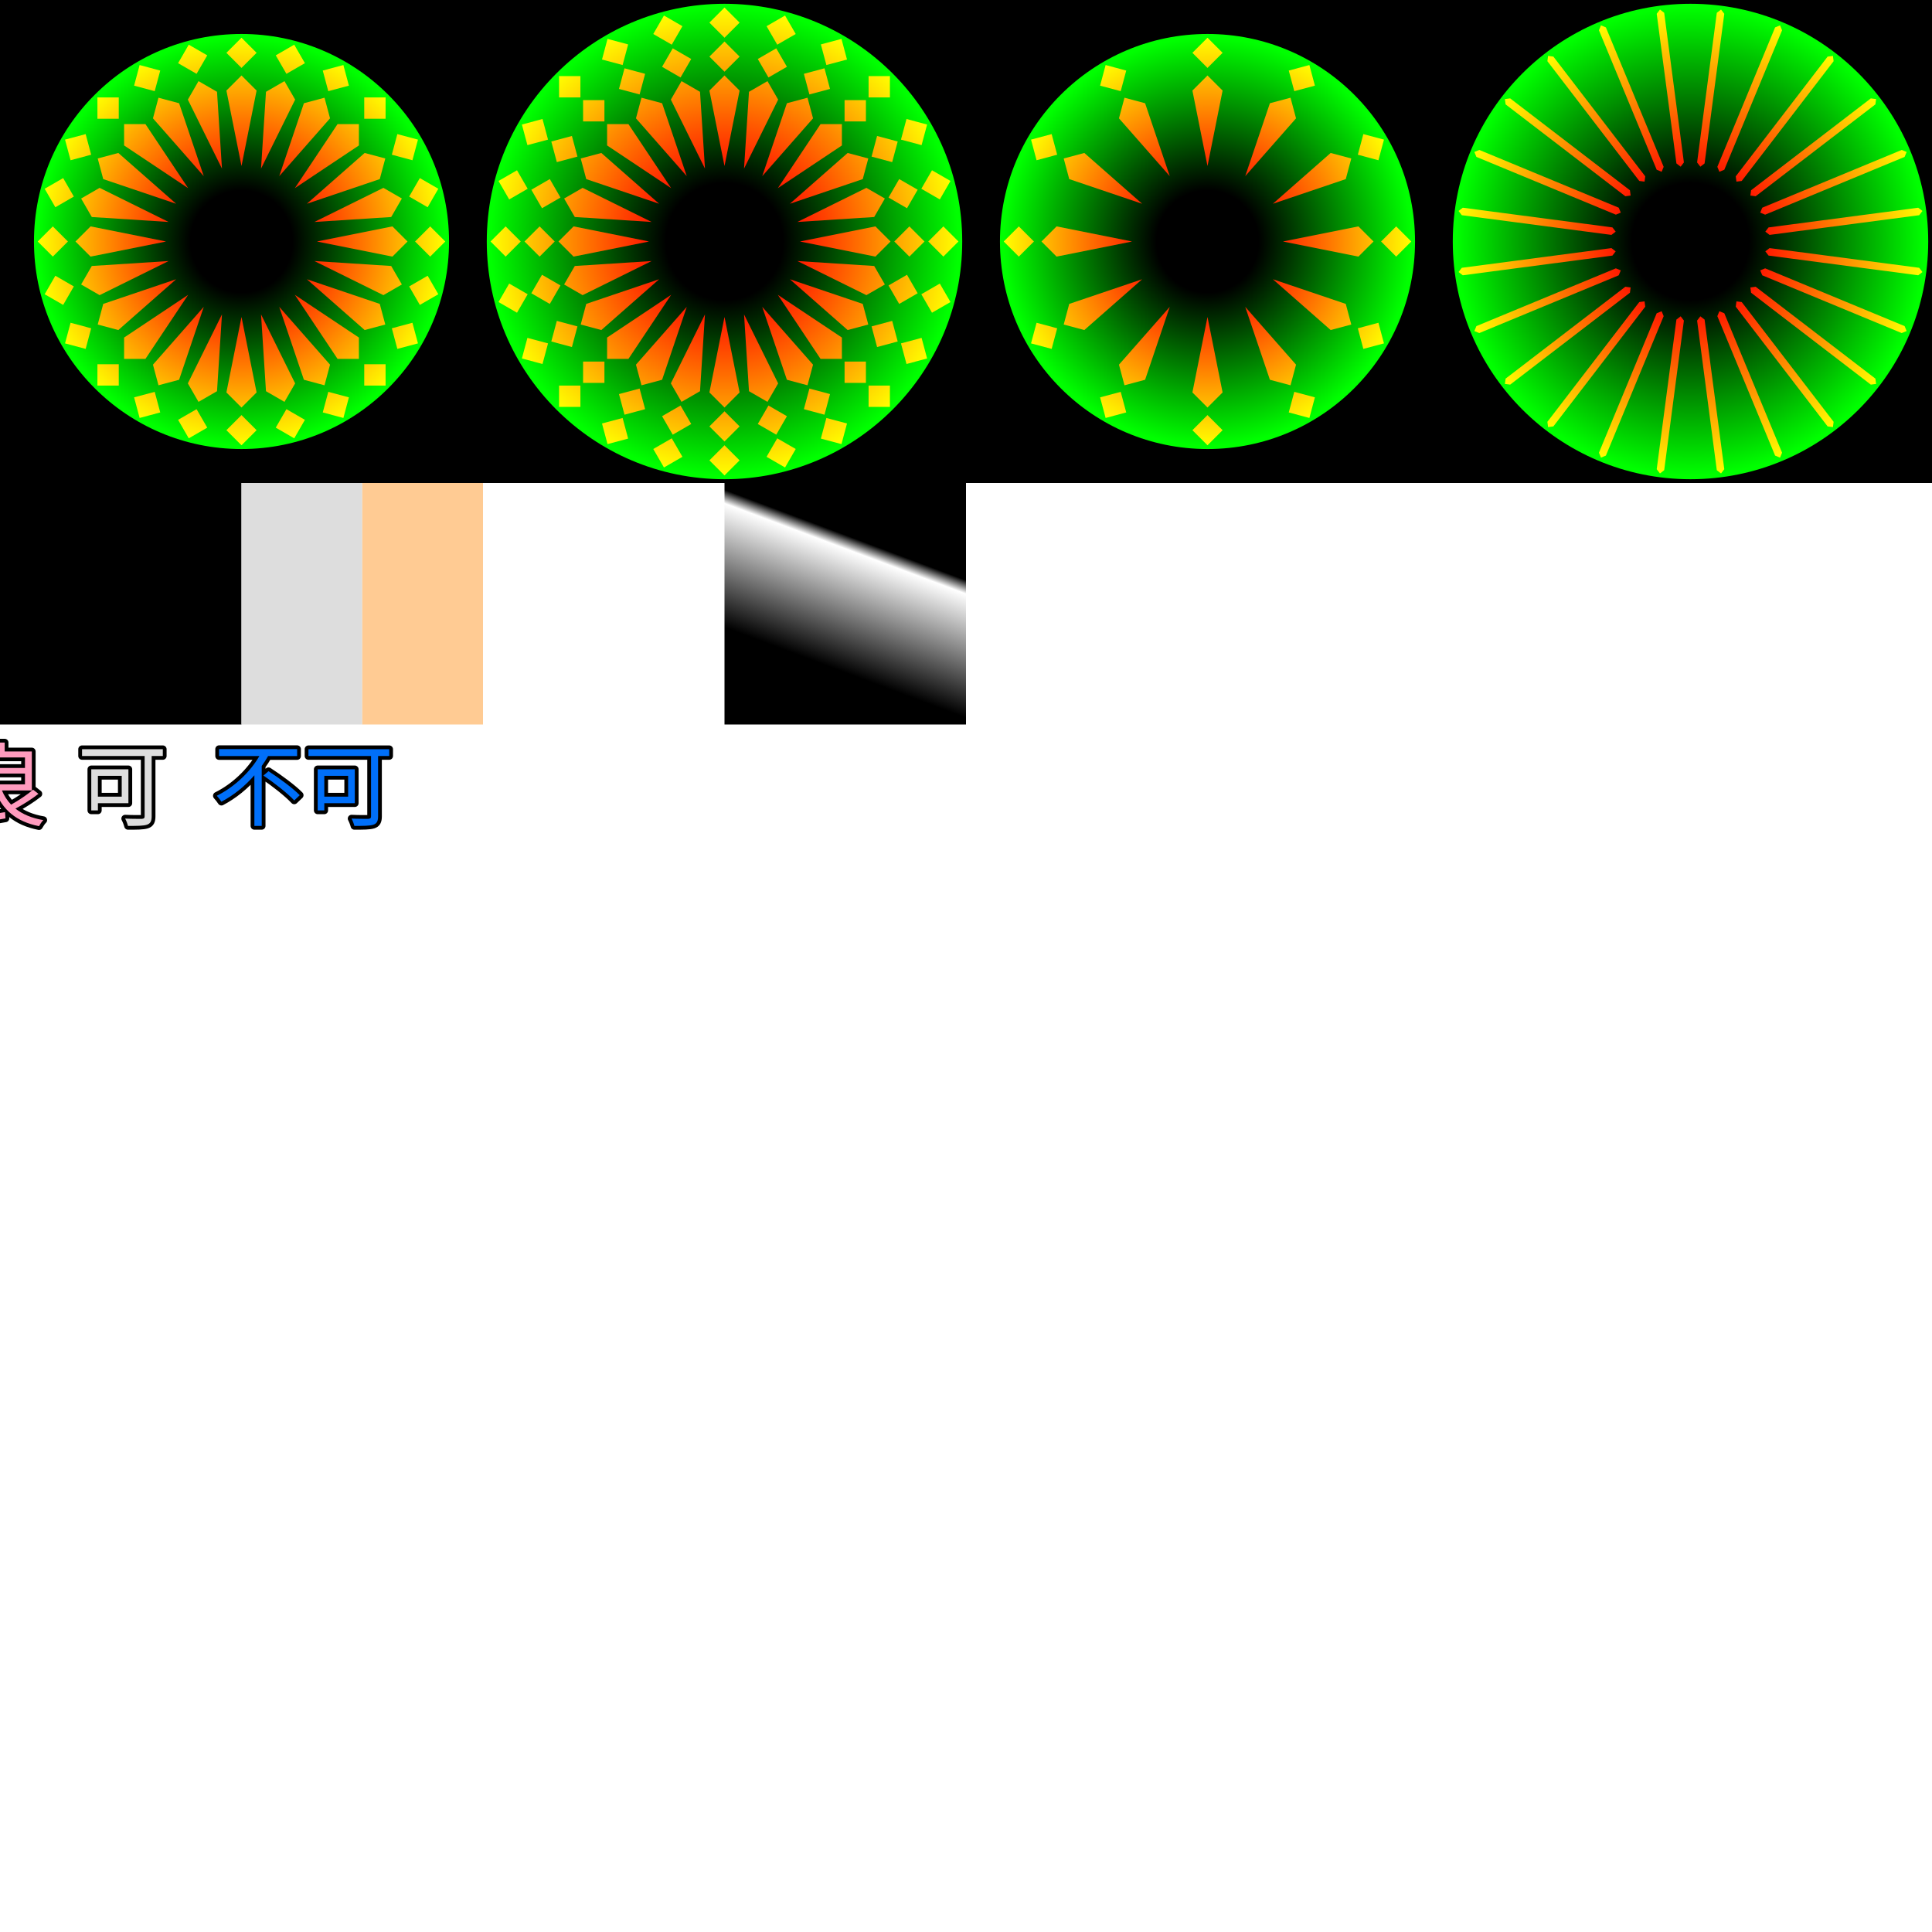
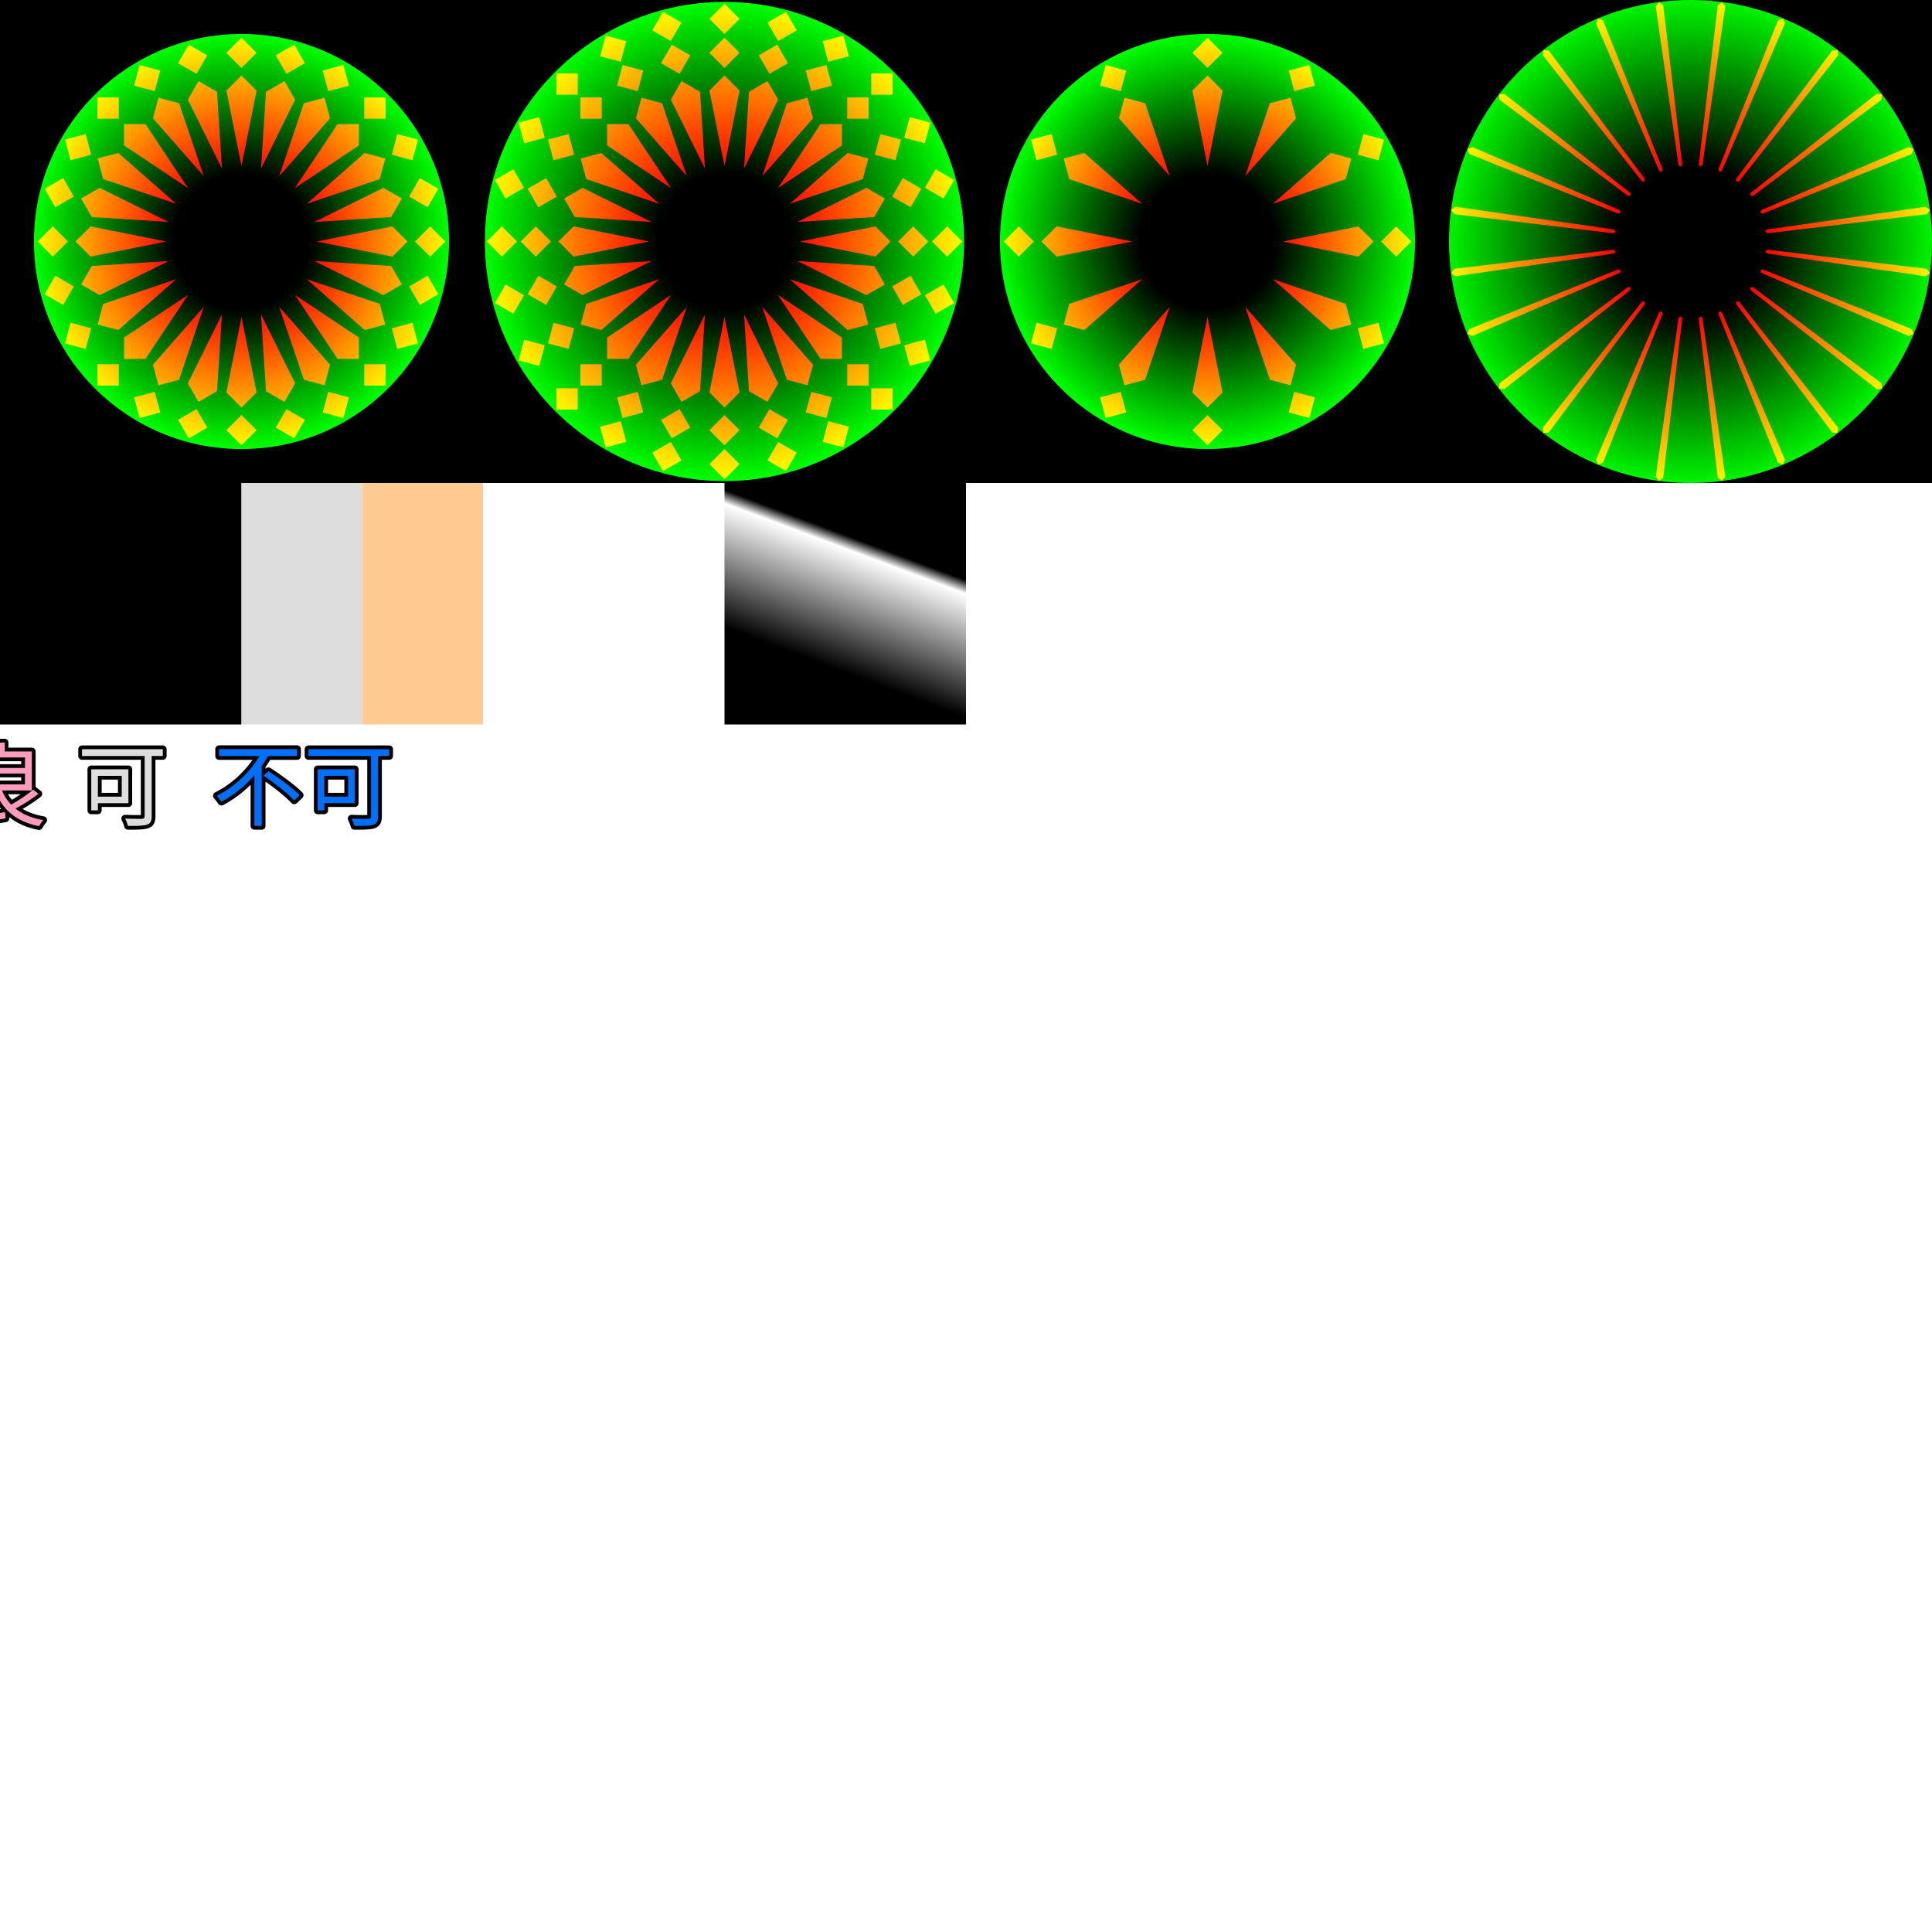
<svg xmlns="http://www.w3.org/2000/svg" xmlns:xlink="http://www.w3.org/1999/xlink" width="1024" height="1024" viewBox="0 0 1024 1024" version="1.1" id="svg1">
  <defs id="defs1">
+     <linearGradient id="linearGradient11">
+       <stop style="stop-color:#000000;stop-opacity:1;" offset="0" id="stop7" />
+       <stop style="stop-color:#000000;stop-opacity:1;" offset="0.283" id="stop8" />
+       <stop style="stop-color:#00ff00;stop-opacity:1;" offset="1" id="stop11" />
+     </linearGradient>
+     <linearGradient id="linearGradient6">
+       <stop style="stop-color:#000000;stop-opacity:1;" offset="0" id="stop4" />
+       <stop style="stop-color:#000000;stop-opacity:1;" offset="0.327" id="stop5" />
+       <stop style="stop-color:#00ff00;stop-opacity:1;" offset="1" id="stop6" />
+     </linearGradient>
+     <linearGradient id="linearGradient3">
+       <stop style="stop-color:#000000;stop-opacity:1;" offset="0" id="stop1" />
+       <stop style="stop-color:#000000;stop-opacity:1;" offset="0.303" id="stop2" />
+       <stop style="stop-color:#00ff00;stop-opacity:1;" offset="1" id="stop3" />
+     </linearGradient>
    <linearGradient id="linearGradient1352">
      <stop style="stop-color:#000000;stop-opacity:1;" offset="0" id="stop1352" />
      <stop style="stop-color:#ffffff;stop-opacity:1;" offset="0.1" id="stop1354" />
      <stop style="stop-color:#000000;stop-opacity:1;" offset="1" id="stop1353" />
    </linearGradient>
    <linearGradient id="linearGradient896">
      <stop style="stop-color:#000000;stop-opacity:1;" offset="0" id="stop894" />
-       <stop style="stop-color:#000000;stop-opacity:1;" offset="0.25" id="stop895" />
+       <stop style="stop-color:#000000;stop-opacity:1;" offset="0.327" id="stop895" />
      <stop style="stop-color:#00ff00;stop-opacity:1;" offset="1" id="stop896" />
    </linearGradient>
    <linearGradient id="linearGradient9">
      <stop style="stop-color:#ff0000;stop-opacity:1;" offset="0" id="stop9" />
      <stop style="stop-color:#ffff00;stop-opacity:1;" offset="1" id="stop10" />
    </linearGradient>
    <radialGradient xlink:href="#linearGradient9" id="radialGradient1" cx="128.001" cy="384" fx="128.001" fy="384" r="124" gradientUnits="userSpaceOnUse" gradientTransform="matrix(-2.1485036e-8,-0.9999999,1,-6.2620031e-6,-256,512.003)" />
    <radialGradient xlink:href="#linearGradient9" id="radialGradient2" cx="128.001" cy="384" fx="128.001" fy="384" r="124" gradientUnits="userSpaceOnUse" gradientTransform="matrix(-2.1485036e-8,-0.9999999,1,-6.2620031e-6,-256,512.003)" />
    <meshgradient id="meshgradient38161" gradientUnits="userSpaceOnUse" x="396" y="128" gradientTransform="translate(0,128)">
      <meshrow id="meshrow12384">
        <meshpatch id="meshpatch12384">
          <stop path="c 24,3.62947e-06  80,7.24713e-06  116,18.789" style="stop-color:#0e0e0e;stop-opacity:1" id="stop12384" />
          <stop path="c 0,9.393  -0,14.092  0,23.486" style="stop-color:#000000;stop-opacity:1" id="stop12385" />
          <stop path="c -48,-32.881  -92,-37.578  -128,-42.275" style="stop-color:#ffffff;stop-opacity:1" id="stop12386" />
          <stop path="c 4,0  8,9.63705e-05  12,1.42109e-14" style="stop-color:#fffff7;stop-opacity:1" id="stop12387" />
        </meshpatch>
      </meshrow>
      <meshrow id="meshrow12387">
        <meshpatch id="meshpatch12387">
          <stop path="c -0,4.697  0,14.092  0,18.789" id="stop12388" />
          <stop path="c -24,-23.486  -80,-46.972  -128,-46.972" style="stop-color:#ffffff;stop-opacity:1" id="stop12389" />
          <stop path="c -0.005,-4.698  -0.005,-9.395  0,-14.092" style="stop-color:#ffffff;stop-opacity:1" id="stop12390" />
        </meshpatch>
      </meshrow>
      <meshrow id="meshrow12390">
        <meshpatch id="meshpatch12390">
          <stop path="c 0,9.395  -0,23.486  -0,32.881" id="stop12391" />
          <stop path="c -42.667,0  -85.333,0  -128,-3.33134e-05" style="stop-color:#ffffff;stop-opacity:1" id="stop12392" />
          <stop path="c 0,-8.237  0,-70.458  0,-79.853" style="stop-color:#ffffff;stop-opacity:1" id="stop12393" />
        </meshpatch>
      </meshrow>
      <meshrow id="meshrow12393">
        <meshpatch id="meshpatch12393">
          <stop path="c 0,16  0,28.183  0,32.881" id="stop12394" />
          <stop path="c -42.667,0  -85.333,0  -128,0" style="stop-color:#000000;stop-opacity:1" id="stop12395" />
          <stop path="c 0,-4.697  0,-16.881  0,-32.881" style="stop-color:#000000;stop-opacity:1" id="stop12396" />
        </meshpatch>
      </meshrow>
    </meshgradient>
    <filter style="color-interpolation-filters:sRGB" id="filter885" />
-     <radialGradient xlink:href="#linearGradient896" id="radialGradient894" cx="128" cy="128" fx="128" fy="128" r="128" gradientUnits="userSpaceOnUse" gradientTransform="matrix(0.84375,-1.0074759e-7,7.608271e-8,0.8437499,20,20.00002)" />
-     <radialGradient xlink:href="#linearGradient896" id="radialGradient894-7" cx="128" cy="128" fx="128" fy="128" r="128" gradientUnits="userSpaceOnUse" gradientTransform="matrix(0.84375,6.7537542e-8,-2.9911582e-8,0.8437501,532,19.99999)" />
-     <radialGradient xlink:href="#linearGradient896" id="radialGradient894-0" cx="128" cy="128" fx="128" fy="128" r="128" gradientUnits="userSpaceOnUse" gradientTransform="matrix(0.9687499,-7.3946557e-8,7.5683588e-8,0.9687499,260,3.999994)" />
+     <radialGradient xlink:href="#linearGradient896" id="radialGradient894" cx="128" cy="128" fx="128" fy="128" r="128" gradientUnits="userSpaceOnUse" gradientTransform="matrix(0.8593749,1.816424e-7,-2.0235143e-7,0.8593748,18.00004,18)" />
+     <radialGradient xlink:href="#linearGradient6" id="radialGradient894-7" cx="128" cy="128" fx="128" fy="128" r="128" gradientUnits="userSpaceOnUse" gradientTransform="matrix(0.859375,-2.3331872e-7,2.6551732e-7,0.8593752,530,18.00001)" />
+     <radialGradient xlink:href="#linearGradient11" id="radialGradient894-0" cx="128" cy="128" fx="128" fy="128" r="128" gradientUnits="userSpaceOnUse" gradientTransform="matrix(0.9921874,8.0026342e-8,-8.3511074e-8,0.9921874,257,0.9999744)" />
    <meshgradient id="meshgradient3054" gradientUnits="userSpaceOnUse" x="384" y="384" gradientTransform="translate(-128,-128)">
      <meshrow id="meshrow681">
        <meshpatch id="meshpatch681">
          <stop path="c 42.667,0  85.333,0  128,0" style="stop-color:#ff479b;stop-opacity:1" id="stop681" />
          <stop path="c 0,21.333  -7.91374e-10,84  0,104" style="stop-color:#fd0090;stop-opacity:1" id="stop682" />
          <stop path="c -28,-32  -92,-92  -128,-92" style="stop-color:#ffc5d7;stop-opacity:1" id="stop683" />
          <stop path="c 0,-4  0,-8  0,-12" style="stop-color:#ffc5d7;stop-opacity:1" id="stop684" />
        </meshpatch>
      </meshrow>
      <meshrow id="meshrow684">
        <meshpatch id="meshpatch684">
          <stop path="c -7.91374e-10,8  0,16  0,24" id="stop685" />
          <stop path="c -20,0  -84,0  -128,0" style="stop-color:#ff83b1;stop-opacity:1" id="stop686" />
          <stop path="c 0,-16  0,-100  0,-116" style="stop-color:#ff479b;stop-opacity:1" id="stop687" />
        </meshpatch>
      </meshrow>
    </meshgradient>
-     <radialGradient xlink:href="#linearGradient896" id="radialGradient894-0-7" cx="128" cy="128" fx="128" fy="128" r="128" gradientUnits="userSpaceOnUse" gradientTransform="matrix(0.9687499,-7.3946557e-8,7.5683588e-8,0.9687499,260,3.999994)" />
+     <radialGradient xlink:href="#linearGradient3" id="radialGradient894-0-7" cx="128" cy="128" fx="128" fy="128" r="128" gradientUnits="userSpaceOnUse" gradientTransform="matrix(1.03125,0,0,1.03125,252.0001,-4.000015)" />
    <linearGradient xlink:href="#linearGradient1352" id="linearGradient1353" x1="460" y1="288" x2="436" y2="352" gradientUnits="userSpaceOnUse" />
  </defs>
  <g id="layer1" />
  <g id="layer2" />
  <g id="layer3">
    <rect style="stroke-width:4" id="rect4" width="1024" height="256" x="0" y="0" />
    <g id="g2">
      <circle style="mix-blend-mode:normal;fill:url(#radialGradient894);stroke-width:3.999;stroke-linejoin:round;paint-order:stroke fill markers" id="path892" cx="128" cy="128" r="110" />
      <g id="g8" style="mix-blend-mode:lighten;fill:#ff0000;fill-opacity:1" transform="translate(0,-256)">
        <path style="fill:#ff0000;fill-opacity:1;stroke-width:3.999;stroke-linejoin:round;paint-order:stroke fill markers" d="m 128,344 -8,-40 8,-8 8,8 z m -10.353,1.363 -18.08,-36.566 5.657,-9.798 9.798,5.657 z M 108,349.359 81.072,318.718 l 2.928,-10.928 10.928,2.928 z M 99.716,355.716 65.775,333.088 V 321.775 H 77.088 Z M 93.359,364 54.718,350.928 51.79,340 62.718,337.072 Z m -3.996,9.647 -40.708,-2.625 -5.657,-9.798 9.798,-5.657 z M 88,384 l -40,8 -8,-8 8,-8 z m 1.363,10.353 -36.566,18.08 -9.798,-5.657 5.657,-9.798 z M 93.359,404 62.718,430.928 51.79,428 54.718,417.072 Z m 6.357,8.284 -22.627,33.941 H 65.775 l 0,-11.314 z M 108,418.641 l -13.072,38.641 -10.928,2.928 -2.928,-10.928 z m 9.647,3.996 -2.625,40.708 -9.798,5.657 -5.657,-9.798 z M 128,424 l 8,40 -8,8 -8,-8 z m 10.353,-1.363 18.08,36.566 -5.657,9.798 -9.798,-5.657 z m 9.647,-3.996 26.928,30.641 -2.928,10.928 -10.928,-2.928 z m 8.284,-6.357 33.941,22.627 0,11.314 H 178.912 Z M 162.641,404 l 38.641,13.072 2.928,10.928 -10.928,2.928 z m 3.996,-9.647 40.708,2.625 5.657,9.798 -9.798,5.657 z M 168,384 l 40,-8 8,8 -8,8 z m -1.363,-10.353 36.566,-18.08 9.798,5.657 -5.657,9.798 z m -3.996,-9.647 30.641,-26.928 10.928,2.928 -2.928,10.928 z m -6.357,-8.284 22.627,-33.941 11.314,0 v 11.314 z m -8.284,-6.357 13.072,-38.641 10.928,-2.928 2.928,10.928 z m -9.647,-3.996 2.625,-40.708 9.798,-5.657 5.657,9.798 z" id="path7" />
        <path style="fill:#ff0000;fill-opacity:1;stroke-width:3.999;stroke-linejoin:round;paint-order:stroke fill markers" d="m 128,292 -8,-8 8,-8 8,8 z m -23.811,3.135 -9.798,-5.657 5.657,-9.798 9.798,5.657 z m -22.189,9.191 -10.928,-2.928 2.928,-10.928 10.928,2.928 z m -19.054,14.621 -11.314,0 V 307.632 H 62.946 Z M 48.326,338 37.397,340.928 34.469,330 45.397,327.072 Z m -9.191,22.189 -9.798,5.657 -5.657,-9.798 9.798,-5.657 z M 36,384 l -8,8 -8,-8 8,-8 z m 3.135,23.811 -5.657,9.798 -9.798,-5.657 5.657,-9.798 z M 48.326,430 45.397,440.928 34.469,438 37.397,427.072 Z m 14.621,19.054 0,11.314 H 51.632 l 0,-11.314 z m 19.054,14.621 2.928,10.928 -10.928,2.928 -2.928,-10.928 z m 22.189,9.191 5.657,9.798 -9.798,5.657 -5.657,-9.798 z M 128,476 l 8,8 -8,8 -8,-8 z m 23.811,-3.135 9.798,5.657 -5.657,9.798 -9.798,-5.657 z m 22.189,-9.191 10.928,2.928 -2.928,10.928 -10.928,-2.928 z m 19.054,-14.621 h 11.314 l 0,11.314 H 193.054 Z M 207.674,430 l 10.928,-2.928 2.928,10.928 -10.928,2.928 z m 9.191,-22.189 9.798,-5.657 5.657,9.798 -9.798,5.657 z M 220,384 l 8,-8 8,8 -8,8 z m -3.135,-23.811 5.657,-9.798 9.798,5.657 -5.657,9.798 z m -9.191,-22.189 2.928,-10.928 10.928,2.928 -2.928,10.928 z m -14.621,-19.054 0,-11.314 h 11.314 v 11.314 z m -19.054,-14.621 -2.928,-10.928 10.928,-2.928 2.928,10.928 z m -22.189,-9.191 -5.657,-9.798 9.798,-5.657 5.657,9.798 z" id="path8" />
      </g>
    </g>
    <g id="g3">
-       <circle style="mix-blend-mode:normal;fill:url(#radialGradient894-0);stroke-width:3.999;stroke-linejoin:round;paint-order:stroke fill markers" id="path892-8" cx="384" cy="128" r="126" />
+       <circle style="mix-blend-mode:normal;fill:url(#radialGradient894-0);stroke-width:3.999;stroke-linejoin:round;paint-order:stroke fill markers" id="path892-8" cx="384" cy="128" r="127" />
      <g id="g8-3" style="mix-blend-mode:lighten;fill:#ff0000;fill-opacity:1" transform="translate(256,-256)">
        <path style="fill:#ff0000;fill-opacity:1;stroke-width:3.999;stroke-linejoin:round;paint-order:stroke fill markers" d="m 128,344 -8,-40 8,-8 8,8 z m -10.353,1.363 -18.08,-36.566 5.657,-9.798 9.798,5.657 z M 108,349.359 81.072,318.718 l 2.928,-10.928 10.928,2.928 z M 99.716,355.716 65.775,333.088 V 321.775 H 77.088 Z M 93.359,364 54.718,350.928 51.79,340 62.718,337.072 Z m -3.996,9.647 -40.708,-2.625 -5.657,-9.798 9.798,-5.657 z M 88,384 l -40,8 -8,-8 8,-8 z m 1.363,10.353 -36.566,18.08 -9.798,-5.657 5.657,-9.798 z M 93.359,404 62.718,430.928 51.79,428 54.718,417.072 Z m 6.357,8.284 -22.627,33.941 H 65.775 l 0,-11.314 z M 108,418.641 l -13.072,38.641 -10.928,2.928 -2.928,-10.928 z m 9.647,3.996 -2.625,40.708 -9.798,5.657 -5.657,-9.798 z M 128,424 l 8,40 -8,8 -8,-8 z m 10.353,-1.363 18.08,36.566 -5.657,9.798 -9.798,-5.657 z m 9.647,-3.996 26.928,30.641 -2.928,10.928 -10.928,-2.928 z m 8.284,-6.357 33.941,22.627 0,11.314 H 178.912 Z M 162.641,404 l 38.641,13.072 2.928,10.928 -10.928,2.928 z m 3.996,-9.647 40.708,2.625 5.657,9.798 -9.798,5.657 z M 168,384 l 40,-8 8,8 -8,8 z m -1.363,-10.353 36.566,-18.08 9.798,5.657 -5.657,9.798 z m -3.996,-9.647 30.641,-26.928 10.928,2.928 -2.928,10.928 z m -6.357,-8.284 22.627,-33.941 11.314,0 v 11.314 z m -8.284,-6.357 13.072,-38.641 10.928,-2.928 2.928,10.928 z m -9.647,-3.996 2.625,-40.708 9.798,-5.657 5.657,9.798 z" id="path7-8" />
-         <path style="fill:#ff0000;fill-opacity:1;stroke-width:3.999;stroke-linejoin:round;paint-order:stroke fill markers" d="m 128,294 -8,-8 8,-8 8,8 z m -23.294,3.067 -9.798,-5.657 5.657,-9.798 9.798,5.657 z m -21.706,8.991 -10.928,-2.928 2.928,-10.928 10.928,2.928 z m -18.64,14.303 -11.314,0 V 309.047 H 64.36 Z M 50.058,339 39.13,341.928 36.201,331 47.13,328.072 Z m -8.991,21.706 -9.798,5.657 -5.657,-9.798 9.798,-5.657 z M 38,384 l -8,8 -8,-8 8,-8 z m 3.067,23.294 -5.657,9.798 -9.798,-5.657 5.657,-9.798 z M 50.058,429 47.13,439.928 36.201,437 39.13,426.072 Z m 14.303,18.64 0,11.314 H 53.047 l 0,-11.314 z m 18.64,14.303 2.928,10.928 -10.928,2.928 -2.928,-10.928 z m 21.706,8.991 5.657,9.798 -9.798,5.657 -5.657,-9.798 z M 128,474 l 8,8 -8,8 -8,-8 z m 23.294,-3.067 9.798,5.657 -5.657,9.798 -9.798,-5.657 z m 21.706,-8.991 10.928,2.928 -2.928,10.928 -10.928,-2.928 z m 18.64,-14.303 h 11.314 v 11.314 H 191.64 Z M 205.942,429 l 10.928,-2.928 2.928,10.928 -10.928,2.928 z m 8.991,-21.706 9.798,-5.657 5.657,9.798 -9.798,5.657 z M 218,384 l 8,-8 8,8 -8,8 z m -3.067,-23.294 5.657,-9.798 9.798,5.657 -5.657,9.798 z m -8.991,-21.706 2.928,-10.928 10.928,2.928 -2.928,10.928 z m -14.303,-18.64 0,-11.314 h 11.314 v 11.314 z m -18.64,-14.303 -2.928,-10.928 10.928,-2.928 2.928,10.928 z m -21.706,-8.991 -5.657,-9.798 9.798,-5.657 5.657,9.798 z" id="path8-3" />
-         <path style="mix-blend-mode:lighten;fill:#ff0000;fill-opacity:1;stroke-width:3.999;stroke-linejoin:round;paint-order:stroke fill markers" d="m 128,276 -8,-8 8,-8 8,8 z m -27.952,3.68 -9.798,-5.657 5.657,-9.798 9.798,5.657 z M 74,290.469 63.072,287.541 66,276.613 l 10.928,2.928 z m -22.368,17.163 -11.314,0 V 296.319 H 51.632 Z M 34.469,330 23.541,332.928 20.613,322 31.541,319.072 Z m -10.789,26.048 -9.798,5.657 -5.657,-9.798 9.798,-5.657 z M 20,384 l -8,8 -8,-8 8,-8 z m 3.68,27.952 -5.657,9.798 -9.798,-5.657 5.657,-9.798 z M 34.469,438 31.541,448.928 20.613,446 23.541,435.072 Z m 17.163,22.368 0,11.314 H 40.319 l 0,-11.314 z M 74,477.531 76.928,488.459 66,491.387 63.072,480.459 Z m 26.048,10.789 5.657,9.798 -9.798,5.657 -5.657,-9.798 z M 128,492 l 8,8 -8,8 -8,-8 z m 27.952,-3.68 9.798,5.657 -5.657,9.798 -9.798,-5.657 z M 182,477.531 l 10.928,2.928 -2.928,10.928 -10.928,-2.928 z m 22.368,-17.163 h 11.314 v 11.314 H 204.368 Z M 221.531,438 l 10.928,-2.928 2.928,10.928 -10.928,2.928 z m 10.789,-26.048 9.798,-5.657 5.657,9.798 -9.798,5.657 z M 236,384 l 8,-8 8,8 -8,8 z m -3.68,-27.952 5.657,-9.798 9.798,5.657 -5.657,9.798 z M 221.531,330 l 2.928,-10.928 10.928,2.928 -2.928,10.928 z m -17.163,-22.368 0,-11.314 11.314,0 v 11.314 z M 182,290.469 179.072,279.541 190,276.613 l 2.928,10.928 z m -26.048,-10.789 -5.657,-9.798 9.798,-5.657 5.657,9.798 z" id="path8-3-7" />
+         <path style="fill:#ff0000;fill-opacity:1;stroke-width:3.999;stroke-linejoin:round;paint-order:stroke fill markers" d="m 128,292 -8,-8 8,-8 8,8 z m -23.811,3.135 -9.798,-5.657 5.657,-9.798 9.798,5.657 z M 82,304.326 71.072,301.397 74,290.469 l 10.928,2.928 z M 62.946,318.946 H 51.632 V 307.632 H 62.946 Z M 48.326,338 37.397,340.928 34.469,330 45.397,327.072 Z m -9.191,22.189 -9.798,5.657 -5.657,-9.798 9.798,-5.657 z M 36,384 l -8,8 -8,-8 8,-8 z m 3.135,23.811 -5.657,9.798 -9.798,-5.657 5.657,-9.798 z M 48.326,430 45.397,440.928 34.469,438 37.397,427.072 Z m 14.621,19.054 0,11.314 H 51.632 l 0,-11.314 z M 82,463.674 84.928,474.603 74,477.531 71.072,466.603 Z m 22.189,9.191 5.657,9.798 -9.798,5.657 -5.657,-9.798 z M 128,476 l 8,8 -8,8 -8,-8 z m 23.811,-3.135 9.798,5.657 -5.657,9.798 -9.798,-5.657 z M 174,463.674 l 10.928,2.928 -2.928,10.928 -10.928,-2.928 z m 19.054,-14.621 11.314,0 0,11.314 H 193.054 Z M 207.674,430 l 10.928,-2.928 2.928,10.928 -10.928,2.928 z m 9.191,-22.189 9.798,-5.657 5.657,9.798 -9.798,5.657 z M 220,384 l 8,-8 8,8 -8,8 z m -3.135,-23.811 5.657,-9.798 9.798,5.657 -5.657,9.798 z M 207.674,338 l 2.928,-10.928 10.928,2.928 -2.928,10.928 z m -14.621,-19.054 v -11.314 h 11.314 l 0,11.314 z M 174,304.326 l -2.928,-10.928 10.928,-2.928 2.928,10.928 z m -22.189,-9.191 -5.657,-9.798 9.798,-5.657 5.657,9.798 z" id="path8-3" />
+         <path style="mix-blend-mode:lighten;fill:#ff0000;fill-opacity:1;stroke-width:3.999;stroke-linejoin:round;paint-order:stroke fill markers" d="m 128,274 -8,-8 8,-8 8,8 z m -28.47,3.748 -9.798,-5.657 5.657,-9.798 9.798,5.657 z M 73,288.737 62.072,285.809 65,274.881 75.928,277.809 Z m -22.782,17.481 -11.314,0 v -11.314 H 50.218 Z M 32.737,329 21.809,331.928 18.881,321 29.809,318.072 Z M 21.748,355.53 11.95,361.187 6.293,351.389 16.091,345.732 Z M 18,384 l -8,8 -8,-8 8,-8 z m 3.748,28.47 -5.657,9.798 L 6.293,416.611 11.95,406.813 Z M 32.737,439 29.809,449.928 18.881,447 21.809,436.072 Z m 17.481,22.782 0,11.314 H 38.905 l 0,-11.314 z M 73,479.263 75.928,490.191 65,493.119 62.072,482.191 Z m 26.53,10.989 5.657,9.798 -9.798,5.657 -5.657,-9.798 z M 128,494 l 8,8 -8,8 -8,-8 z m 28.47,-3.748 9.798,5.657 -5.657,9.798 -9.798,-5.657 z M 183,479.263 193.928,482.191 191,493.119 180.072,490.191 Z m 22.782,-17.481 h 11.314 l 0,11.314 h -11.314 z M 223.263,439 234.191,436.072 237.119,447 226.191,449.928 Z m 10.989,-26.53 9.798,-5.657 5.657,9.798 -9.798,5.657 z M 238,384 l 8,-8 8,8 -8,8 z m -3.748,-28.47 5.657,-9.798 9.798,5.657 -5.657,9.798 z M 223.263,329 226.191,318.072 237.119,321 234.191,331.928 Z m -17.481,-22.782 0,-11.314 h 11.314 v 11.314 z M 183,288.737 180.072,277.809 191,274.881 l 2.928,10.928 z m -26.53,-10.989 -5.657,-9.798 9.798,-5.657 5.657,9.798 z" id="path8-3-7" />
      </g>
    </g>
    <g id="g3-1" transform="translate(512,2.2888184e-5)">
-       <circle style="mix-blend-mode:normal;fill:url(#radialGradient894-0-7);stroke-width:3.999;stroke-linejoin:round;paint-order:stroke fill markers" id="path892-8-2" cx="384" cy="128" r="126" />
+       <circle style="mix-blend-mode:normal;fill:url(#radialGradient894-0-7);stroke-width:3.999;stroke-linejoin:round;paint-order:stroke fill markers" id="path892-8-2" cx="384" cy="128" r="128" />
      <g id="g8-3-7" style="mix-blend-mode:lighten;fill:#ff0000;fill-opacity:1" transform="translate(256,-256)">
-         <path style="fill:#ff0000;fill-opacity:1;stroke-width:3.999;stroke-linejoin:round;paint-order:stroke fill markers" d="m 122.779,344.342 -2.244,-1.722 -10.442,-79.316 1.722,-2.244 2.244,1.722 10.442,79.316 z m -10.086,2.703 -2.613,-1.082 -30.615,-73.91 1.082,-2.613 2.613,1.082 30.615,73.91 z m -9.043,5.221 -2.804,-0.369 -48.701,-63.468 0.369,-2.804 2.804,0.369 48.701,63.468 z m -7.384,7.384 -2.804,0.369 -63.468,-48.701 -0.369,-2.804 2.804,-0.369 63.468,48.701 z m -5.221,9.043 -2.613,1.082 -73.91,-30.615 -1.082,-2.613 2.613,-1.082 73.91,30.615 z m -2.703,10.086 -2.244,1.722 -79.316,-10.442 -1.722,-2.244 2.244,-1.722 79.316,10.442 z m 0,10.442 -1.722,2.244 -79.316,10.442 -2.244,-1.722 1.722,-2.244 79.316,-10.442 z m 2.703,10.086 -1.082,2.613 -73.91,30.615 -2.613,-1.082 1.082,-2.613 73.91,-30.615 z m 5.221,9.043 -0.369,2.804 -63.468,48.701 -2.804,-0.369 0.369,-2.804 63.468,-48.701 z m 7.384,7.384 0.369,2.804 -48.701,63.468 -2.804,0.369 -0.369,-2.804 48.701,-63.468 z m 9.043,5.221 1.082,2.613 -30.615,73.91 -2.613,1.082 -1.082,-2.613 30.615,-73.91 z m 10.086,2.703 1.722,2.244 -10.442,79.316 -2.244,1.722 -1.722,-2.244 10.442,-79.316 z m 10.442,0 2.244,1.722 10.442,79.316 -1.722,2.244 -2.244,-1.722 -10.442,-79.316 z m 10.086,-2.703 2.613,1.082 30.615,73.91 -1.082,2.613 -2.613,-1.082 -30.615,-73.91 z m 9.043,-5.221 2.804,0.369 48.701,63.468 -0.369,2.804 -2.804,-0.369 -48.701,-63.468 z m 7.384,-7.384 2.804,-0.369 63.468,48.701 0.369,2.804 -2.804,0.369 -63.468,-48.701 z m 5.221,-9.043 2.613,-1.082 73.91,30.615 1.082,2.613 -2.613,1.082 -73.91,-30.615 z m 2.703,-10.086 2.244,-1.722 79.316,10.442 1.722,2.244 -2.244,1.722 -79.316,-10.442 z m 0,-10.442 1.722,-2.244 79.316,-10.442 2.244,1.722 -1.722,2.244 -79.316,10.442 z m -2.703,-10.086 1.082,-2.613 73.91,-30.615 2.613,1.082 -1.082,2.613 -73.91,30.615 z m -5.221,-9.043 0.369,-2.804 63.468,-48.701 2.804,0.369 -0.369,2.804 -63.468,48.701 z m -7.384,-7.384 -0.369,-2.804 48.701,-63.468 2.804,-0.369 0.369,2.804 -48.701,63.468 z m -9.043,-5.221 -1.082,-2.613 30.615,-73.91 2.613,-1.082 1.082,2.613 -30.615,73.91 z m -10.086,-2.703 -1.722,-2.244 10.442,-79.316 2.244,-1.722 1.722,2.244 -10.442,79.316 z" id="path7-8-0" />
+         <path style="fill:#ff0000;fill-opacity:1;stroke-width:3.999;stroke-linejoin:round;paint-order:stroke fill markers" d="m 122.779,344.342 -1.122,-0.861 -12.086,-84.142 1.722,-2.244 2.244,1.722 10.103,84.403 z m -10.086,2.703 -1.307,-0.541 -33.452,-78.147 1.082,-2.613 2.613,1.082 31.604,78.912 z m -9.043,5.221 -1.402,-0.185 -52.538,-66.826 0.369,-2.804 2.804,0.369 50.951,68.044 z m -7.384,7.384 -1.402,0.185 -68.044,-50.951 -0.369,-2.804 2.804,-0.369 66.826,52.538 z m -5.221,9.043 -1.307,0.541 -78.912,-31.604 -1.082,-2.613 2.613,-1.082 78.147,33.452 z m -2.703,10.086 -1.122,0.861 -84.403,-10.103 -1.722,-2.244 2.244,-1.722 84.142,12.086 z m 0,10.442 -0.861,1.122 -84.142,12.086 -2.244,-1.722 1.722,-2.244 84.403,-10.103 z m 2.703,10.086 -0.541,1.307 -78.147,33.452 -2.613,-1.082 1.082,-2.613 78.912,-31.604 z m 5.221,9.043 -0.185,1.402 -66.826,52.538 -2.804,-0.369 0.369,-2.804 68.044,-50.951 z m 7.384,7.384 0.185,1.402 -50.951,68.044 -2.804,0.369 -0.369,-2.804 52.538,-66.826 z m 9.043,5.221 0.541,1.307 -31.604,78.912 -2.613,1.082 -1.082,-2.613 33.452,-78.147 z m 10.086,2.703 0.861,1.122 -10.103,84.403 -2.244,1.722 -1.722,-2.244 12.086,-84.142 z m 10.442,0 1.122,0.861 12.086,84.142 -1.722,2.244 -2.244,-1.722 -10.103,-84.403 z m 10.086,-2.703 1.307,0.541 33.452,78.147 -1.082,2.613 -2.613,-1.082 -31.604,-78.912 z m 9.043,-5.221 1.402,0.185 52.538,66.826 -0.369,2.804 -2.804,-0.369 -50.951,-68.044 z m 7.384,-7.384 1.402,-0.185 68.044,50.951 0.369,2.804 -2.804,0.369 -66.826,-52.538 z m 5.221,-9.043 1.307,-0.541 78.912,31.604 1.082,2.613 -2.613,1.082 -78.147,-33.452 z m 2.703,-10.086 1.122,-0.861 84.403,10.103 1.722,2.244 -2.244,1.722 -84.142,-12.086 z m 0,-10.442 0.861,-1.122 84.142,-12.086 2.244,1.722 -1.722,2.244 -84.403,10.103 z m -2.703,-10.086 0.541,-1.307 78.147,-33.452 2.613,1.082 -1.082,2.613 -78.912,31.604 z m -5.221,-9.043 0.185,-1.402 66.826,-52.538 2.804,0.369 -0.369,2.804 -68.044,50.951 z m -7.384,-7.384 -0.185,-1.402 50.951,-68.044 2.804,-0.369 0.369,2.804 -52.538,66.826 z m -9.043,-5.221 -0.541,-1.307 31.604,-78.912 2.613,-1.082 1.082,2.613 -33.452,78.147 z m -10.086,-2.703 -0.861,-1.122 10.103,-84.403 2.244,-1.722 1.722,2.244 -12.086,84.142 z" id="path7-8-0" />
      </g>
    </g>
    <g id="g1" transform="translate(10e-6,-1e-5)">
      <circle style="mix-blend-mode:normal;fill:url(#radialGradient894-7);stroke-width:3.999;stroke-linejoin:round;paint-order:stroke fill markers" id="path892-2" cx="640" cy="128" r="110" />
      <g id="g8-4" style="mix-blend-mode:lighten;fill:#ff0000;fill-opacity:1" transform="translate(512,-256)">
        <path style="fill:#ff0000;fill-opacity:1;stroke-width:3.999;stroke-linejoin:round;paint-order:stroke fill markers" d="m 128,344 -8,-40 8,-8 8,8 z m -20,5.359 -26.928,-30.641 2.928,-10.928 10.928,2.928 z M 93.359,364 54.718,350.928 51.79,340 62.718,337.072 Z m -5.359,20 -40,8 -8,-8 8,-8 z M 93.359,404 62.718,430.928 51.79,428 54.718,417.072 Z M 108,418.641 l -13.072,38.641 -10.928,2.928 -2.928,-10.928 z m 20,5.359 8,40 -8,8 -8,-8 z m 20,-5.359 26.928,30.641 -2.928,10.928 -10.928,-2.928 z M 162.641,404 l 38.641,13.072 2.928,10.928 -10.928,2.928 z m 5.359,-20 40,-8 8,8 -8,8 z m -5.359,-20 30.641,-26.928 10.928,2.928 -2.928,10.928 z m -14.641,-14.641 13.072,-38.641 10.928,-2.928 2.928,10.928 z" id="path7-9" />
        <path style="fill:#ff0000;fill-opacity:1;stroke-width:3.999;stroke-linejoin:round;paint-order:stroke fill markers" d="m 128,292 -8,-8 8,-8 8,8 z m -46,12.326 -10.928,-2.928 2.928,-10.928 10.928,2.928 z M 48.326,338 37.397,340.928 34.469,330 45.397,327.072 Z m -12.326,46 -8,8 -8,-8 8,-8 z M 48.326,430 45.397,440.928 34.469,438 37.397,427.072 Z m 33.674,33.674 2.928,10.928 -10.928,2.928 -2.928,-10.928 z M 128,476 l 8,8 -8,8 -8,-8 z m 46,-12.326 10.928,2.928 -2.928,10.928 -10.928,-2.928 z M 207.674,430 l 10.928,-2.928 2.928,10.928 -10.928,2.928 z m 12.326,-46 8,-8 8,8 -8,8 z m -12.326,-46 2.928,-10.928 10.928,2.928 -2.928,10.928 z m -33.674,-33.674 -2.928,-10.928 10.928,-2.928 2.928,10.928 z" id="path8-1" />
      </g>
    </g>
  </g>
  <g id="layer4">
    <rect style="fill:url(#meshgradient3054);fill-opacity:1;stroke-width:3.999;stroke-linejoin:round;paint-order:stroke fill markers" id="rect10" width="128" height="128" x="256" y="256" />
    <g id="g4" transform="translate(-384)">
      <rect style="stroke-width:4" id="rect1" width="128" height="128" x="384" y="256" />
      <rect style="fill:url(#meshgradient38161);fill-opacity:1;stroke-width:3.999;stroke-linejoin:round;paint-order:stroke fill markers" id="rect24475" width="128" height="128" x="384" y="256" />
    </g>
    <rect style="fill:#dddddd;fill-opacity:1;stroke-width:3.999;stroke-linejoin:round;paint-order:stroke fill markers" id="rect885" width="64" height="128" x="128" y="256" />
    <rect style="fill:#ffcb93;fill-opacity:1;stroke-width:3.999;stroke-linejoin:round;paint-order:stroke fill markers" id="rect885-6" width="64" height="128" x="192" y="256" />
    <rect style="stroke-width:4;fill-opacity:1;fill:url(#linearGradient1353)" id="rect5" width="128" height="128" x="384" y="256" />
  </g>
  <g id="layer5">
    <text xml:space="preserve" style="font-size:48px;font-family:'Potta One';-inkscape-font-specification:'Potta One';text-align:center;letter-spacing:0px;text-anchor:middle;fill:#ff9bbe;fill-opacity:1;stroke:#000000;stroke-width:4;stroke-linejoin:round;stroke-dasharray:none;stroke-opacity:1;paint-order:stroke fill markers" x="32" y="434" id="text14410">
      <tspan id="tspan14410" x="32" y="434">良</tspan>
    </text>
    <text xml:space="preserve" style="font-size:48px;font-family:'Potta One';-inkscape-font-specification:'Potta One';text-align:center;letter-spacing:0px;text-anchor:middle;fill:#dddddd;fill-opacity:1;stroke:#000000;stroke-width:4;stroke-linejoin:round;stroke-dasharray:none;stroke-opacity:1;paint-order:stroke fill markers" x="96" y="434" id="text14410-7">
      <tspan id="tspan14410-3" x="96" y="434">可</tspan>
    </text>
    <text xml:space="preserve" style="font-size:48px;font-family:'Potta One';-inkscape-font-specification:'Potta One';text-align:center;letter-spacing:0px;text-anchor:middle;fill:#006ff9;fill-opacity:1;stroke:#000000;stroke-width:4;stroke-linejoin:round;stroke-dasharray:none;stroke-opacity:1;paint-order:stroke fill markers" x="192" y="434" id="text14410-1">
      <tspan id="tspan14410-0" x="192" y="434" style="font-size:48px;stroke-width:4;stroke-dasharray:none">不可</tspan>
    </text>
  </g>
</svg>
